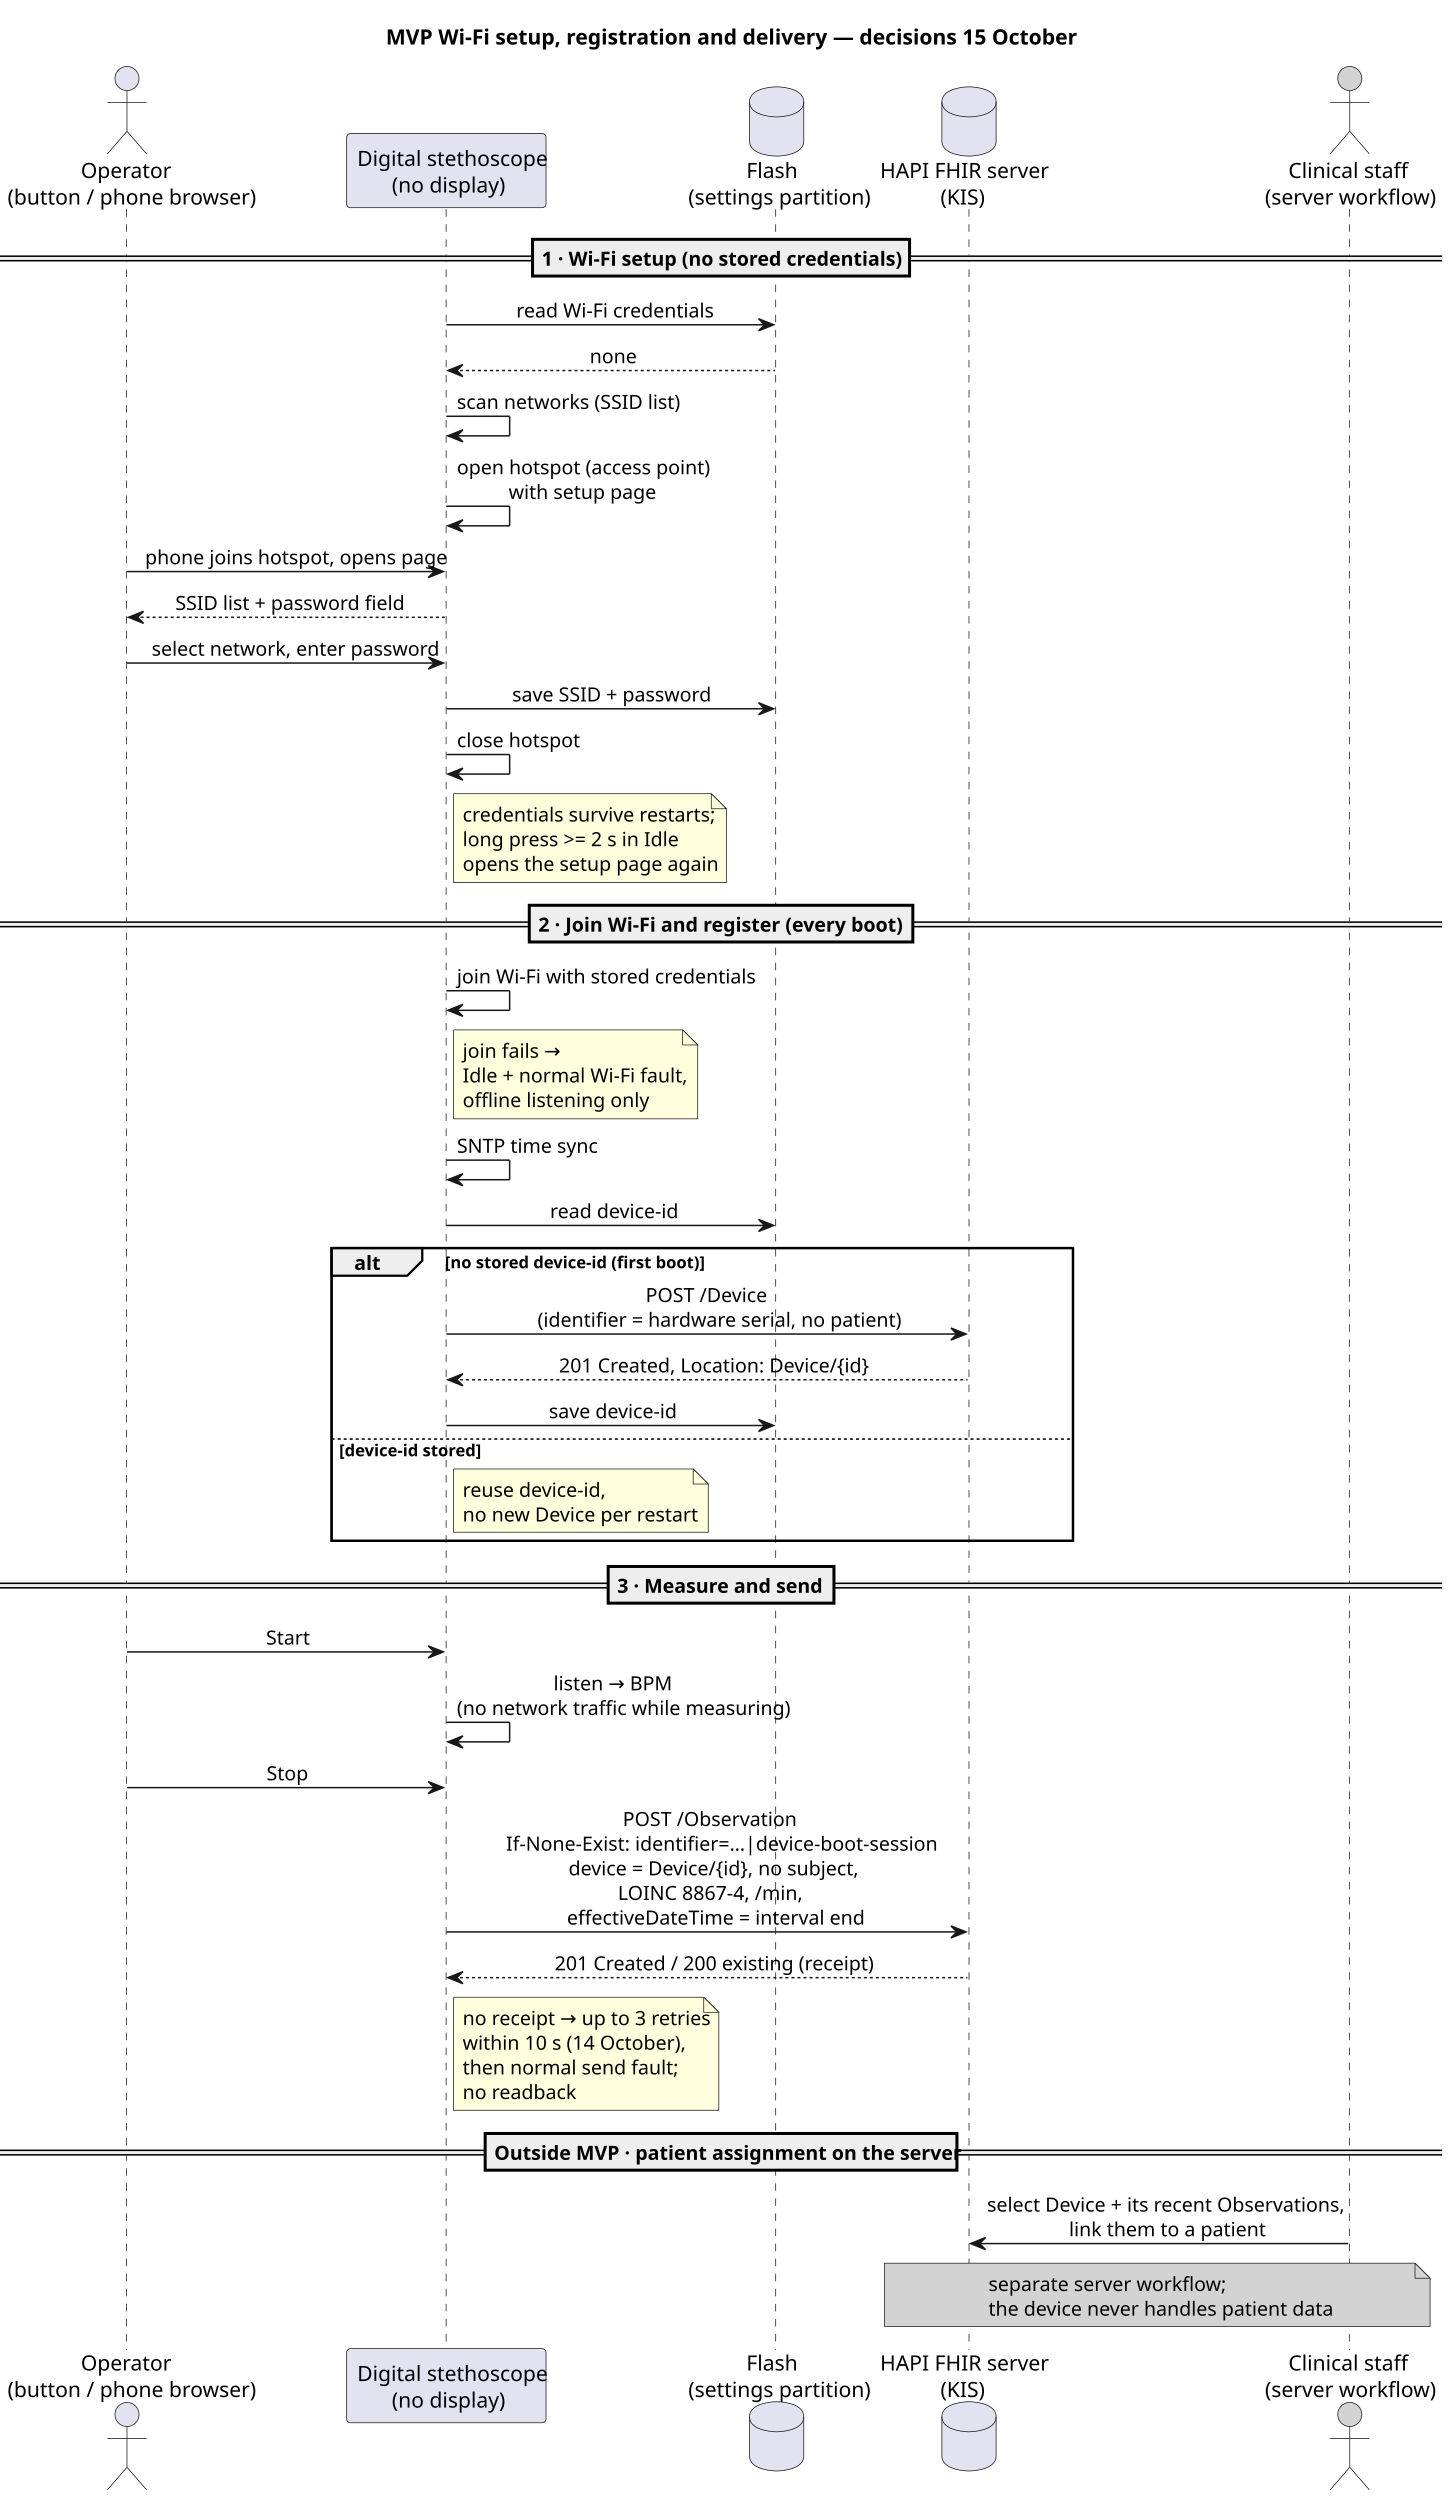
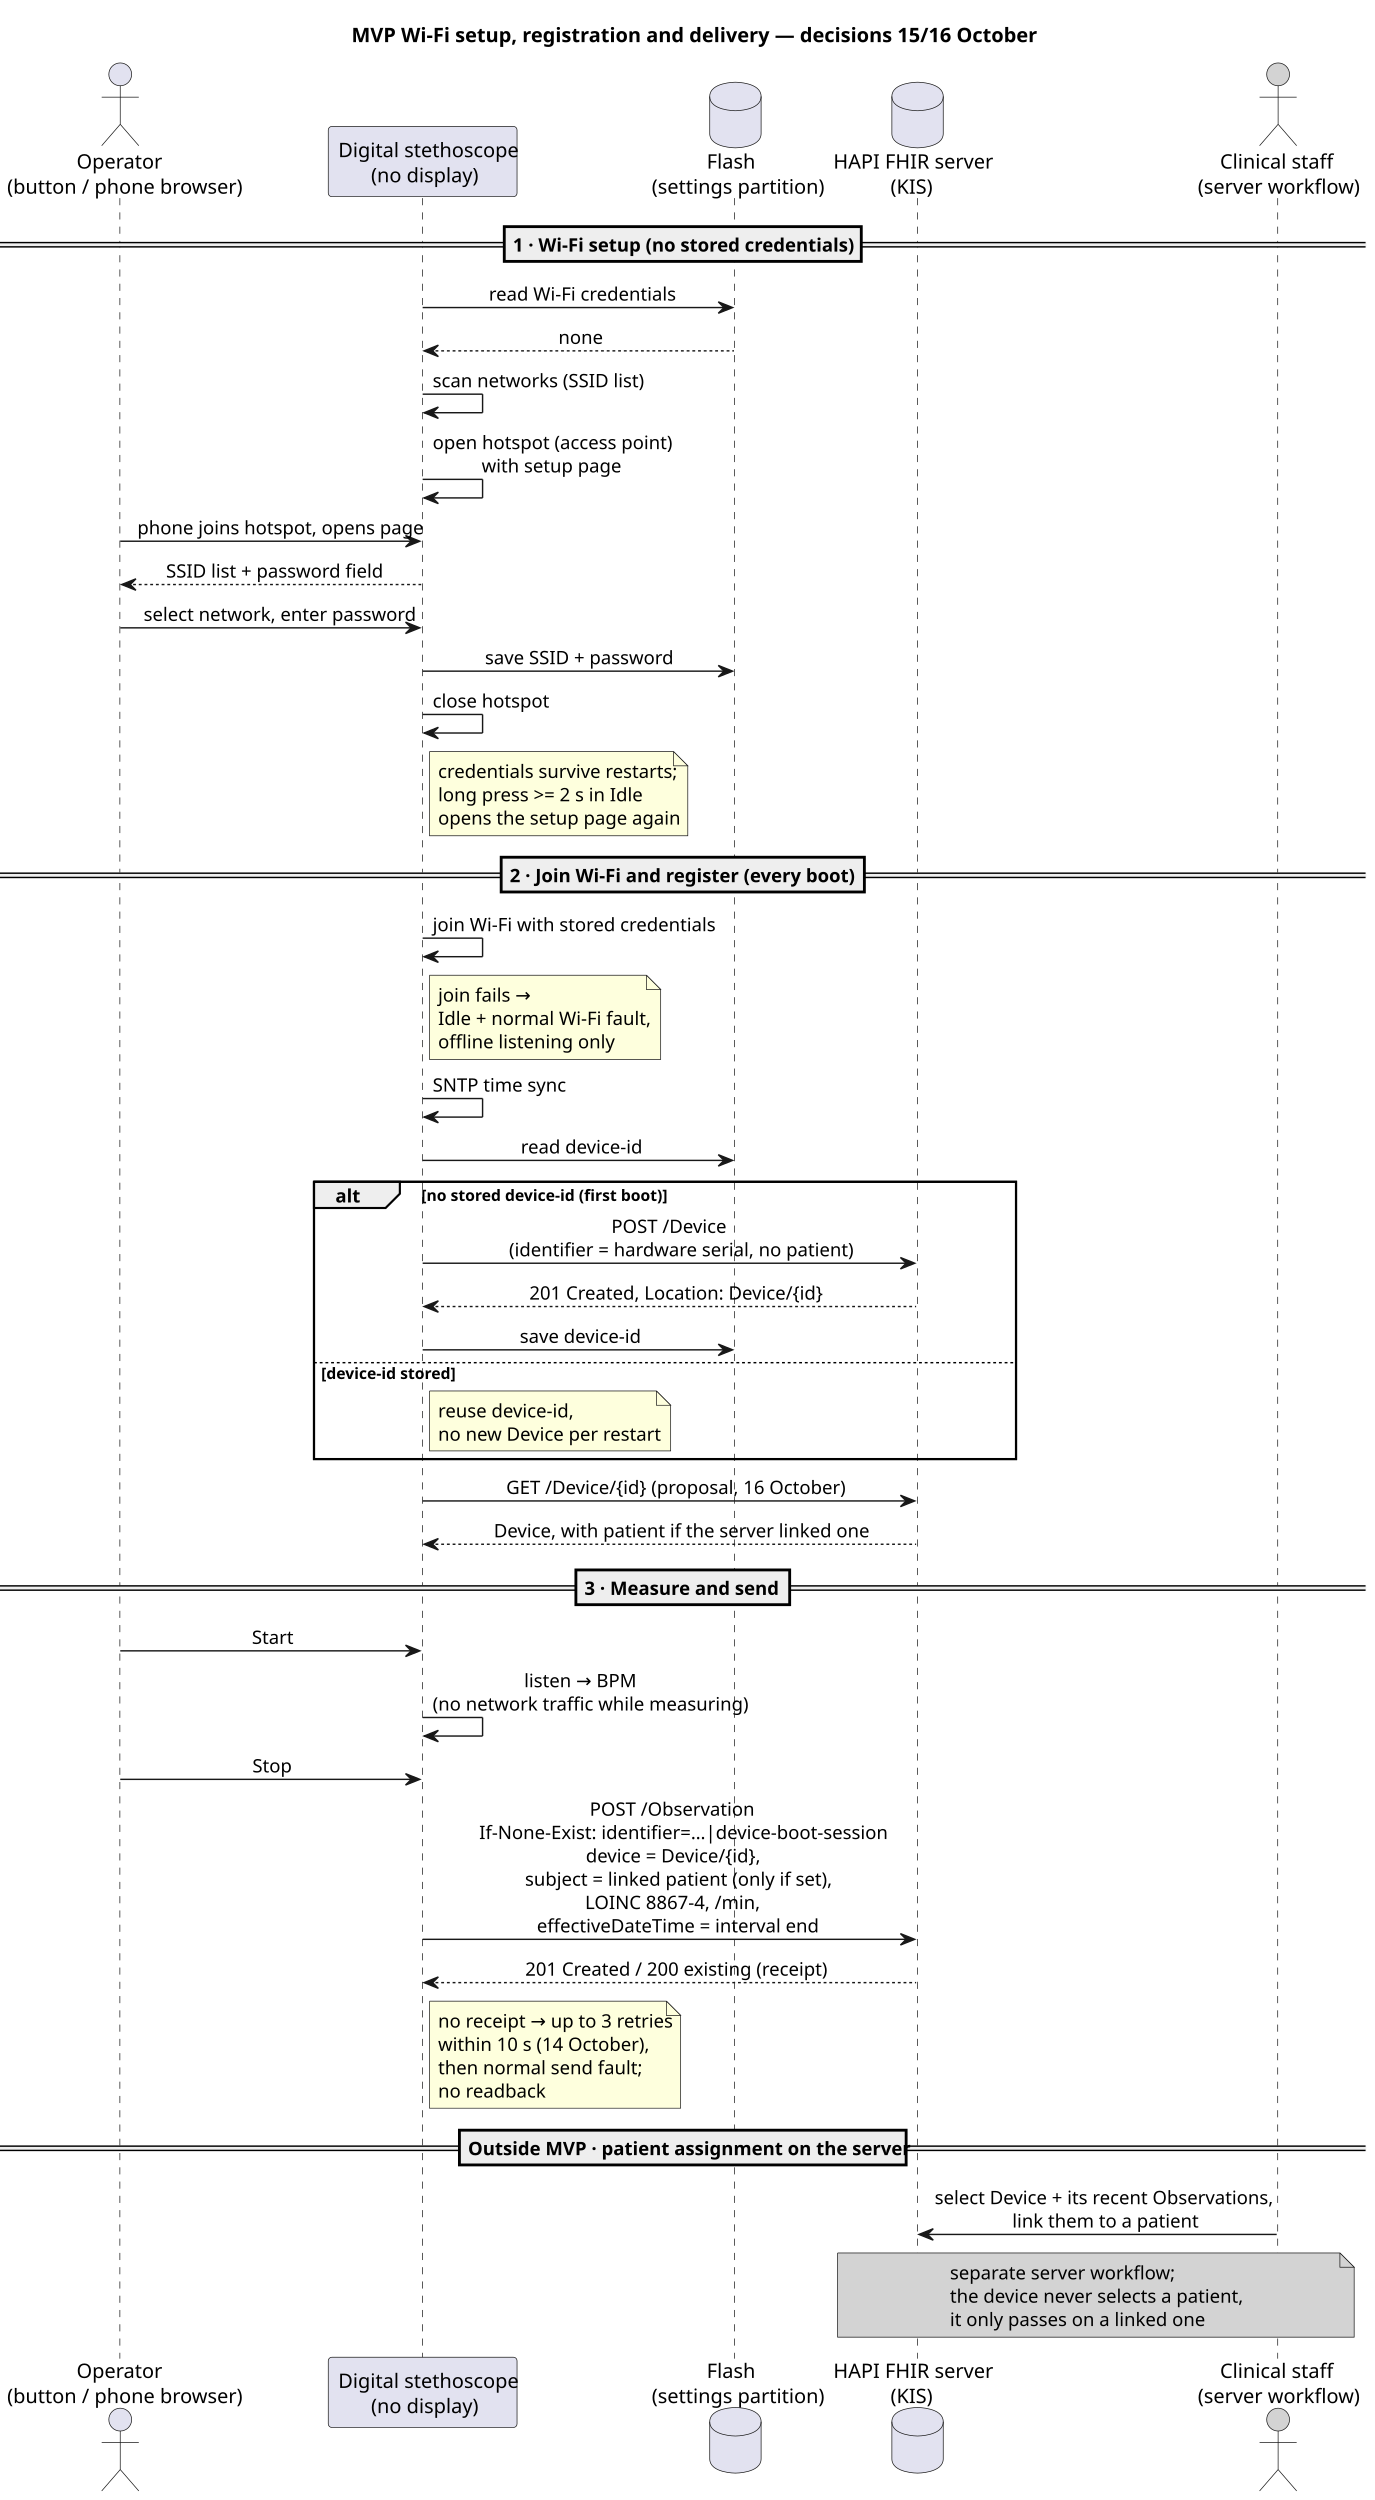
- <svg xmlns="http://www.w3.org/2000/svg" contentStyleType="text/css" data-diagram-type="SEQUENCE" height="1659px" preserveAspectRatio="none" style="width:963px;height:1659px;background:#FFFFFF;" version="1.1" viewBox="0 0 963 1659" width="963px" zoomAndPan="magnify">
+ <svg xmlns="http://www.w3.org/2000/svg" contentStyleType="text/css" data-diagram-type="SEQUENCE" height="1752px" preserveAspectRatio="none" style="width:963px;height:1752px;background:#FFFFFF;" version="1.1" viewBox="0 0 963 1752" width="963px" zoomAndPan="magnify">
  <defs />
  <g>
-     <text fill="#000000" font-family="sans-serif" font-size="14" font-weight="bold" lengthAdjust="spacing" textLength="443.871" x="256.058" y="29.533">MVP Wi-Fi setup, registration and delivery — decisions 15 October</text>
+     <text fill="#000000" font-family="sans-serif" font-size="14" font-weight="bold" lengthAdjust="spacing" textLength="463.333" x="246.327" y="29.533">MVP Wi-Fi setup, registration and delivery — decisions 15/16 October</text>
    <rect fill="none" height="194.297" style="stroke:#000000;stroke-width:1.5;" width="491.981" x="220.049" y="828.211" />
    <g class="participant-lifeline" data-entity-uid="part1" data-qualified-name="op" id="part1-lifeline">
      <g>
-         <rect fill="#000000" fill-opacity="0" height="1420.711" width="8" x="80.265" y="138.828" />
-         <line style="stroke:#181818;stroke-width:0.5;stroke-dasharray:5,5;" x1="84" x2="84" y1="138.828" y2="1559.539" />
+         <rect fill="#000000" fill-opacity="0" height="1514.117" width="8" x="80.265" y="138.828" />
+         <line style="stroke:#181818;stroke-width:0.5;stroke-dasharray:5,5;" x1="84" x2="84" y1="138.828" y2="1652.945" />
      </g>
    </g>
    <g class="participant-lifeline" data-entity-uid="part2" data-qualified-name="dev" id="part2-lifeline">
      <g>
-         <rect fill="#000000" fill-opacity="0" height="1420.711" width="8" x="292.194" y="138.828" />
-         <line style="stroke:#181818;stroke-width:0.5;stroke-dasharray:5,5;" x1="296.049" x2="296.049" y1="138.828" y2="1559.539" />
+         <rect fill="#000000" fill-opacity="0" height="1514.117" width="8" x="292.194" y="138.828" />
+         <line style="stroke:#181818;stroke-width:0.5;stroke-dasharray:5,5;" x1="296.049" x2="296.049" y1="138.828" y2="1652.945" />
      </g>
    </g>
    <g class="participant-lifeline" data-entity-uid="part3" data-qualified-name="flash" id="part3-lifeline">
      <g>
-         <rect fill="#000000" fill-opacity="0" height="1420.711" width="8" x="511.382" y="138.828" />
-         <line style="stroke:#181818;stroke-width:0.5;stroke-dasharray:5,5;" x1="514.748" x2="514.748" y1="138.828" y2="1559.539" />
+         <rect fill="#000000" fill-opacity="0" height="1514.117" width="8" x="511.382" y="138.828" />
+         <line style="stroke:#181818;stroke-width:0.5;stroke-dasharray:5,5;" x1="514.748" x2="514.748" y1="138.828" y2="1652.945" />
      </g>
    </g>
    <g class="participant-lifeline" data-entity-uid="part4" data-qualified-name="fhir" id="part4-lifeline">
      <g>
-         <rect fill="#000000" fill-opacity="0" height="1420.711" width="8" x="639.023" y="138.828" />
-         <line style="stroke:#181818;stroke-width:0.5;stroke-dasharray:5,5;" x1="643.016" x2="643.016" y1="138.828" y2="1559.539" />
+         <rect fill="#000000" fill-opacity="0" height="1514.117" width="8" x="639.023" y="138.828" />
+         <line style="stroke:#181818;stroke-width:0.5;stroke-dasharray:5,5;" x1="643.016" x2="643.016" y1="138.828" y2="1652.945" />
      </g>
    </g>
    <g class="participant-lifeline" data-entity-uid="part5" data-qualified-name="staff" id="part5-lifeline">
      <g>
-         <rect fill="#000000" fill-opacity="0" height="1420.711" width="8" x="891.704" y="138.828" />
-         <line style="stroke:#181818;stroke-width:0.5;stroke-dasharray:5,5;" x1="895.421" x2="895.421" y1="138.828" y2="1559.539" />
+         <rect fill="#000000" fill-opacity="0" height="1514.117" width="8" x="891.704" y="138.828" />
+         <line style="stroke:#181818;stroke-width:0.5;stroke-dasharray:5,5;" x1="895.421" x2="895.421" y1="138.828" y2="1652.945" />
      </g>
    </g>
    <g class="participant participant-head" data-entity-uid="part1" data-qualified-name="op" id="part1-head">
      <text fill="#000000" font-family="sans-serif" font-size="14" lengthAdjust="spacing" textLength="55.248" x="53.641" y="118.143">Operator</text>
      <text fill="#000000" font-family="sans-serif" font-size="14" lengthAdjust="spacing" textLength="152.53" x="5" y="135.752">(button / phone browser)</text>
      <ellipse cx="84.265" cy="52.109" fill="#E2E2F0" rx="8" ry="8" style="stroke:#181818;stroke-width:0.5;" />
      <path d="M84.265,60.109 L84.265,87.109 M71.265,68.109 L97.265,68.109 M84.265,87.109 L71.265,102.109 M84.265,87.109 L97.265,102.109" fill="none" style="stroke:#181818;stroke-width:0.5;" />
    </g>
    <g class="participant participant-tail" data-entity-uid="part1" data-qualified-name="op" id="part1-tail">
-       <text fill="#000000" font-family="sans-serif" font-size="14" lengthAdjust="spacing" textLength="55.248" x="53.641" y="1573.072">Operator</text>
-       <text fill="#000000" font-family="sans-serif" font-size="14" lengthAdjust="spacing" textLength="152.53" x="5" y="1590.682">(button / phone browser)</text>
-       <ellipse cx="84.265" cy="1602.258" fill="#E2E2F0" rx="8" ry="8" style="stroke:#181818;stroke-width:0.5;" />
-       <path d="M84.265,1610.258 L84.265,1637.258 M71.265,1618.258 L97.265,1618.258 M84.265,1637.258 L71.265,1652.258 M84.265,1637.258 L97.265,1652.258" fill="none" style="stroke:#181818;stroke-width:0.5;" />
+       <text fill="#000000" font-family="sans-serif" font-size="14" lengthAdjust="spacing" textLength="55.248" x="53.641" y="1666.478">Operator</text>
+       <text fill="#000000" font-family="sans-serif" font-size="14" lengthAdjust="spacing" textLength="152.53" x="5" y="1684.088">(button / phone browser)</text>
+       <ellipse cx="84.265" cy="1695.664" fill="#E2E2F0" rx="8" ry="8" style="stroke:#181818;stroke-width:0.5;" />
+       <path d="M84.265,1703.664 L84.265,1730.664 M71.265,1711.664 L97.265,1711.664 M84.265,1730.664 L71.265,1745.664 M84.265,1730.664 L97.265,1745.664" fill="none" style="stroke:#181818;stroke-width:0.5;" />
    </g>
    <g class="participant participant-head" data-entity-uid="part2" data-qualified-name="dev" id="part2-head">
      <rect fill="#E2E2F0" height="49.219" rx="2.5" ry="2.5" style="stroke:#181818;stroke-width:0.5;" width="132.289" x="230.049" y="88.609" />
      <text fill="#000000" font-family="sans-serif" font-size="14" lengthAdjust="spacing" textLength="118.289" x="237.049" y="110.143">Digital stethoscope</text>
      <text fill="#000000" font-family="sans-serif" font-size="14" lengthAdjust="spacing" textLength="72.365" x="260.011" y="127.752">(no display)</text>
    </g>
    <g class="participant participant-tail" data-entity-uid="part2" data-qualified-name="dev" id="part2-tail">
-       <rect fill="#E2E2F0" height="49.219" rx="2.5" ry="2.5" style="stroke:#181818;stroke-width:0.5;" width="132.289" x="230.049" y="1558.539" />
-       <text fill="#000000" font-family="sans-serif" font-size="14" lengthAdjust="spacing" textLength="118.289" x="237.049" y="1580.072">Digital stethoscope</text>
-       <text fill="#000000" font-family="sans-serif" font-size="14" lengthAdjust="spacing" textLength="72.365" x="260.011" y="1597.682">(no display)</text>
+       <rect fill="#E2E2F0" height="49.219" rx="2.5" ry="2.5" style="stroke:#181818;stroke-width:0.5;" width="132.289" x="230.049" y="1651.945" />
+       <text fill="#000000" font-family="sans-serif" font-size="14" lengthAdjust="spacing" textLength="118.289" x="237.049" y="1673.478">Digital stethoscope</text>
+       <text fill="#000000" font-family="sans-serif" font-size="14" lengthAdjust="spacing" textLength="72.365" x="260.011" y="1691.088">(no display)</text>
    </g>
    <g class="participant participant-head" data-entity-uid="part3" data-qualified-name="flash" id="part3-head">
      <text fill="#000000" font-family="sans-serif" font-size="14" lengthAdjust="spacing" textLength="34.234" x="495.265" y="118.143">Flash</text>
      <text fill="#000000" font-family="sans-serif" font-size="14" lengthAdjust="spacing" textLength="111.269" x="456.748" y="135.752">(settings partition)</text>
      <path d="M497.382,67.609 C497.382,57.609 515.382,57.609 515.382,57.609 C515.382,57.609 533.382,57.609 533.382,67.609 L533.382,93.609 C533.382,103.609 515.382,103.609 515.382,103.609 C515.382,103.609 497.382,103.609 497.382,93.609 L497.382,67.609" fill="#E2E2F0" style="stroke:#181818;stroke-width:0.5;" />
      <path d="M497.382,67.609 C497.382,77.609 515.382,77.609 515.382,77.609 C515.382,77.609 533.382,77.609 533.382,67.609" fill="none" style="stroke:#181818;stroke-width:0.5;" />
    </g>
    <g class="participant participant-tail" data-entity-uid="part3" data-qualified-name="flash" id="part3-tail">
-       <text fill="#000000" font-family="sans-serif" font-size="14" lengthAdjust="spacing" textLength="34.234" x="495.265" y="1573.072">Flash</text>
-       <text fill="#000000" font-family="sans-serif" font-size="14" lengthAdjust="spacing" textLength="111.269" x="456.748" y="1590.682">(settings partition)</text>
-       <path d="M497.382,1603.758 C497.382,1593.758 515.382,1593.758 515.382,1593.758 C515.382,1593.758 533.382,1593.758 533.382,1603.758 L533.382,1629.758 C533.382,1639.758 515.382,1639.758 515.382,1639.758 C515.382,1639.758 497.382,1639.758 497.382,1629.758 L497.382,1603.758" fill="#E2E2F0" style="stroke:#181818;stroke-width:0.5;" />
-       <path d="M497.382,1603.758 C497.382,1613.758 515.382,1613.758 515.382,1613.758 C515.382,1613.758 533.382,1613.758 533.382,1603.758" fill="none" style="stroke:#181818;stroke-width:0.5;" />
+       <text fill="#000000" font-family="sans-serif" font-size="14" lengthAdjust="spacing" textLength="34.234" x="495.265" y="1666.478">Flash</text>
+       <text fill="#000000" font-family="sans-serif" font-size="14" lengthAdjust="spacing" textLength="111.269" x="456.748" y="1684.088">(settings partition)</text>
+       <path d="M497.382,1697.164 C497.382,1687.164 515.382,1687.164 515.382,1687.164 C515.382,1687.164 533.382,1687.164 533.382,1697.164 L533.382,1723.164 C533.382,1733.164 515.382,1733.164 515.382,1733.164 C515.382,1733.164 497.382,1733.164 497.382,1723.164 L497.382,1697.164" fill="#E2E2F0" style="stroke:#181818;stroke-width:0.5;" />
+       <path d="M497.382,1697.164 C497.382,1707.164 515.382,1707.164 515.382,1707.164 C515.382,1707.164 533.382,1707.164 533.382,1697.164" fill="none" style="stroke:#181818;stroke-width:0.5;" />
    </g>
    <g class="participant participant-head" data-entity-uid="part4" data-qualified-name="fhir" id="part4-head">
      <text fill="#000000" font-family="sans-serif" font-size="14" lengthAdjust="spacing" textLength="112.014" x="584.016" y="118.143">HAPI FHIR server</text>
      <text fill="#000000" font-family="sans-serif" font-size="14" lengthAdjust="spacing" textLength="31.89" x="624.078" y="135.752">(KIS)</text>
      <path d="M625.023,67.609 C625.023,57.609 643.023,57.609 643.023,57.609 C643.023,57.609 661.023,57.609 661.023,67.609 L661.023,93.609 C661.023,103.609 643.023,103.609 643.023,103.609 C643.023,103.609 625.023,103.609 625.023,93.609 L625.023,67.609" fill="#E2E2F0" style="stroke:#181818;stroke-width:0.5;" />
      <path d="M625.023,67.609 C625.023,77.609 643.023,77.609 643.023,77.609 C643.023,77.609 661.023,77.609 661.023,67.609" fill="none" style="stroke:#181818;stroke-width:0.5;" />
    </g>
    <g class="participant participant-tail" data-entity-uid="part4" data-qualified-name="fhir" id="part4-tail">
-       <text fill="#000000" font-family="sans-serif" font-size="14" lengthAdjust="spacing" textLength="112.014" x="584.016" y="1573.072">HAPI FHIR server</text>
-       <text fill="#000000" font-family="sans-serif" font-size="14" lengthAdjust="spacing" textLength="31.89" x="624.078" y="1590.682">(KIS)</text>
-       <path d="M625.023,1603.758 C625.023,1593.758 643.023,1593.758 643.023,1593.758 C643.023,1593.758 661.023,1593.758 661.023,1603.758 L661.023,1629.758 C661.023,1639.758 643.023,1639.758 643.023,1639.758 C643.023,1639.758 625.023,1639.758 625.023,1629.758 L625.023,1603.758" fill="#E2E2F0" style="stroke:#181818;stroke-width:0.5;" />
-       <path d="M625.023,1603.758 C625.023,1613.758 643.023,1613.758 643.023,1613.758 C643.023,1613.758 661.023,1613.758 661.023,1603.758" fill="none" style="stroke:#181818;stroke-width:0.5;" />
+       <text fill="#000000" font-family="sans-serif" font-size="14" lengthAdjust="spacing" textLength="112.014" x="584.016" y="1666.478">HAPI FHIR server</text>
+       <text fill="#000000" font-family="sans-serif" font-size="14" lengthAdjust="spacing" textLength="31.89" x="624.078" y="1684.088">(KIS)</text>
+       <path d="M625.023,1697.164 C625.023,1687.164 643.023,1687.164 643.023,1687.164 C643.023,1687.164 661.023,1687.164 661.023,1697.164 L661.023,1723.164 C661.023,1733.164 643.023,1733.164 643.023,1733.164 C643.023,1733.164 625.023,1733.164 625.023,1723.164 L625.023,1697.164" fill="#E2E2F0" style="stroke:#181818;stroke-width:0.5;" />
+       <path d="M625.023,1697.164 C625.023,1707.164 643.023,1707.164 643.023,1707.164 C643.023,1707.164 661.023,1707.164 661.023,1697.164" fill="none" style="stroke:#181818;stroke-width:0.5;" />
    </g>
    <g class="participant participant-head" data-entity-uid="part5" data-qualified-name="staff" id="part5-head">
      <text fill="#000000" font-family="sans-serif" font-size="14" lengthAdjust="spacing" textLength="75.469" x="854.969" y="118.143">Clinical staff</text>
      <text fill="#000000" font-family="sans-serif" font-size="14" lengthAdjust="spacing" textLength="106.565" x="839.421" y="135.752">(server workflow)</text>
      <ellipse cx="895.704" cy="52.109" fill="#D3D3D3" rx="8" ry="8" style="stroke:#181818;stroke-width:0.5;" />
      <path d="M895.704,60.109 L895.704,87.109 M882.704,68.109 L908.704,68.109 M895.704,87.109 L882.704,102.109 M895.704,87.109 L908.704,102.109" fill="none" style="stroke:#181818;stroke-width:0.5;" />
    </g>
    <g class="participant participant-tail" data-entity-uid="part5" data-qualified-name="staff" id="part5-tail">
-       <text fill="#000000" font-family="sans-serif" font-size="14" lengthAdjust="spacing" textLength="75.469" x="854.969" y="1573.072">Clinical staff</text>
-       <text fill="#000000" font-family="sans-serif" font-size="14" lengthAdjust="spacing" textLength="106.565" x="839.421" y="1590.682">(server workflow)</text>
-       <ellipse cx="895.704" cy="1602.258" fill="#D3D3D3" rx="8" ry="8" style="stroke:#181818;stroke-width:0.5;" />
-       <path d="M895.704,1610.258 L895.704,1637.258 M882.704,1618.258 L908.704,1618.258 M895.704,1637.258 L882.704,1652.258 M895.704,1637.258 L908.704,1652.258" fill="none" style="stroke:#181818;stroke-width:0.5;" />
+       <text fill="#000000" font-family="sans-serif" font-size="14" lengthAdjust="spacing" textLength="75.469" x="854.969" y="1666.478">Clinical staff</text>
+       <text fill="#000000" font-family="sans-serif" font-size="14" lengthAdjust="spacing" textLength="106.565" x="839.421" y="1684.088">(server workflow)</text>
+       <ellipse cx="895.704" cy="1695.664" fill="#D3D3D3" rx="8" ry="8" style="stroke:#181818;stroke-width:0.5;" />
+       <path d="M895.704,1703.664 L895.704,1730.664 M882.704,1711.664 L908.704,1711.664 M895.704,1730.664 L882.704,1745.664 M895.704,1730.664 L908.704,1745.664" fill="none" style="stroke:#181818;stroke-width:0.5;" />
    </g>
    <rect fill="#EEEEEE" height="3" style="stroke:#EEEEEE;stroke-width:1;" width="956.986" x="0" y="170.004" />
    <line style="stroke:#000000;stroke-width:1;" x1="0" x2="956.986" y1="170.004" y2="170.004" />
    <line style="stroke:#000000;stroke-width:1;" x1="0" x2="956.986" y1="173.004" y2="173.004" />
    <rect fill="#EEEEEE" height="24.352" style="stroke:#000000;stroke-width:2;" width="250.19" x="353.398" y="158.828" />
    <text fill="#000000" font-family="sans-serif" font-size="13" font-weight="bold" lengthAdjust="spacing" textLength="232.578" x="359.398" y="176.323">1 · Wi-Fi setup (no stored credentials)</text>
    <g class="message" data-entity-1="part2" data-entity-2="part3" id="msg1">
      <polygon fill="#181818" points="503.382,211.531,513.382,215.531,503.382,219.531,507.382,215.531" style="stroke:#181818;stroke-width:1;" />
      <line style="stroke:#181818;stroke-width:1;" x1="296.194" x2="509.382" y1="215.531" y2="215.531" />
      <text fill="#000000" font-family="sans-serif" font-size="13" lengthAdjust="spacing" textLength="126.426" x="342.575" y="210.675">read Wi-Fi credentials</text>
    </g>
    <g class="message" data-entity-1="part3" data-entity-2="part2" id="msg2">
      <polygon fill="#181818" points="307.194,241.883,297.194,245.883,307.194,249.883,303.194,245.883" style="stroke:#181818;stroke-width:1;" />
      <line style="stroke:#181818;stroke-width:1;stroke-dasharray:2,2;" x1="301.194" x2="514.382" y1="245.883" y2="245.883" />
      <text fill="#000000" font-family="sans-serif" font-size="13" lengthAdjust="spacing" textLength="28.92" x="391.328" y="241.026">none</text>
    </g>
    <g class="message" data-entity-1="part2" data-entity-2="part2" id="msg3">
      <line style="stroke:#181818;stroke-width:1;" x1="296.194" x2="338.194" y1="276.234" y2="276.234" />
      <line style="stroke:#181818;stroke-width:1;" x1="338.194" x2="338.194" y1="276.234" y2="289.234" />
      <line style="stroke:#181818;stroke-width:1;" x1="297.194" x2="338.194" y1="289.234" y2="289.234" />
      <polygon fill="#181818" points="307.194,285.234,297.194,289.234,307.194,293.234,303.194,289.234" style="stroke:#181818;stroke-width:1;" />
      <text fill="#000000" font-family="sans-serif" font-size="13" lengthAdjust="spacing" textLength="145.203" x="303.194" y="271.378">scan networks (SSID list)</text>
    </g>
    <g class="message" data-entity-1="part2" data-entity-2="part2" id="msg4">
      <line style="stroke:#181818;stroke-width:1;" x1="296.194" x2="338.194" y1="335.938" y2="335.938" />
      <line style="stroke:#181818;stroke-width:1;" x1="338.194" x2="338.194" y1="335.938" y2="348.938" />
      <line style="stroke:#181818;stroke-width:1;" x1="297.194" x2="338.194" y1="348.938" y2="348.938" />
      <polygon fill="#181818" points="307.194,344.938,297.194,348.938,307.194,352.938,303.194,348.938" style="stroke:#181818;stroke-width:1;" />
      <text fill="#000000" font-family="sans-serif" font-size="13" lengthAdjust="spacing" textLength="159.707" x="303.194" y="314.729">open hotspot (access point)</text>
      <text fill="#000000" font-family="sans-serif" font-size="13" lengthAdjust="spacing" textLength="91.064" x="337.516" y="331.081">with setup page</text>
    </g>
    <g class="message" data-entity-1="part1" data-entity-2="part2" id="msg5">
      <polygon fill="#181818" points="284.194,375.289,294.194,379.289,284.194,383.289,288.194,379.289" style="stroke:#181818;stroke-width:1;" />
      <line style="stroke:#181818;stroke-width:1;" x1="84.265" x2="290.194" y1="379.289" y2="379.289" />
      <text fill="#000000" font-family="sans-serif" font-size="13" lengthAdjust="spacing" textLength="187.929" x="96.265" y="374.433">phone joins hotspot, opens page</text>
    </g>
    <g class="message" data-entity-1="part2" data-entity-2="part1" id="msg6">
      <polygon fill="#181818" points="95.265,405.641,85.265,409.641,95.265,413.641,91.265,409.641" style="stroke:#181818;stroke-width:1;" />
      <line style="stroke:#181818;stroke-width:1;stroke-dasharray:2,2;" x1="89.265" x2="295.194" y1="409.641" y2="409.641" />
      <text fill="#000000" font-family="sans-serif" font-size="13" lengthAdjust="spacing" textLength="147.754" x="116.352" y="404.784">SSID list + password field</text>
    </g>
    <g class="message" data-entity-1="part1" data-entity-2="part2" id="msg7">
      <polygon fill="#181818" points="284.194,435.992,294.194,439.992,284.194,443.992,288.194,439.992" style="stroke:#181818;stroke-width:1;" />
      <line style="stroke:#181818;stroke-width:1;" x1="84.265" x2="290.194" y1="439.992" y2="439.992" />
      <text fill="#000000" font-family="sans-serif" font-size="13" lengthAdjust="spacing" textLength="179.194" x="100.632" y="435.136">select network, enter password</text>
    </g>
    <g class="message" data-entity-1="part2" data-entity-2="part3" id="msg8">
      <polygon fill="#181818" points="503.382,466.344,513.382,470.344,503.382,474.344,507.382,470.344" style="stroke:#181818;stroke-width:1;" />
      <line style="stroke:#181818;stroke-width:1;" x1="296.194" x2="509.382" y1="470.344" y2="470.344" />
      <text fill="#000000" font-family="sans-serif" font-size="13" lengthAdjust="spacing" textLength="131.866" x="339.855" y="465.487">save SSID + password</text>
    </g>
    <g class="message" data-entity-1="part2" data-entity-2="part2" id="msg9">
      <line style="stroke:#181818;stroke-width:1;" x1="296.194" x2="338.194" y1="500.695" y2="500.695" />
      <line style="stroke:#181818;stroke-width:1;" x1="338.194" x2="338.194" y1="500.695" y2="513.695" />
      <line style="stroke:#181818;stroke-width:1;" x1="297.194" x2="338.194" y1="513.695" y2="513.695" />
      <polygon fill="#181818" points="307.194,509.695,297.194,513.695,307.194,517.695,303.194,513.695" style="stroke:#181818;stroke-width:1;" />
      <text fill="#000000" font-family="sans-serif" font-size="13" lengthAdjust="spacing" textLength="76.603" x="303.194" y="495.839">close hotspot</text>
    </g>
    <path d="M301,526.695 L301,585.695 L482,585.695 L482,536.695 L472,526.695 L301,526.695" fill="#FEFFDD" style="stroke:#181818;stroke-width:0.5;" />
    <path d="M472,526.695 L472,536.695 L482,536.695 L472,526.695" fill="#FEFFDD" style="stroke:#181818;stroke-width:0.5;" />
    <text fill="#000000" font-family="sans-serif" font-size="13" lengthAdjust="spacing" textLength="158.222" x="307" y="545.19">credentials survive restarts;</text>
    <text fill="#000000" font-family="sans-serif" font-size="13" lengthAdjust="spacing" textLength="138.03" x="307" y="561.542">long press &gt;= 2 s in Idle</text>
    <text fill="#000000" font-family="sans-serif" font-size="13" lengthAdjust="spacing" textLength="160.469" x="307" y="577.894">opens the setup page again</text>
    <rect fill="#EEEEEE" height="3" style="stroke:#EEEEEE;stroke-width:1;" width="956.986" x="0" y="611.926" />
    <line style="stroke:#000000;stroke-width:1;" x1="0" x2="956.986" y1="611.926" y2="611.926" />
    <line style="stroke:#000000;stroke-width:1;" x1="0" x2="956.986" y1="614.926" y2="614.926" />
    <rect fill="#EEEEEE" height="24.352" style="stroke:#000000;stroke-width:2;" width="254.532" x="351.227" y="600.75" />
    <text fill="#000000" font-family="sans-serif" font-size="13" font-weight="bold" lengthAdjust="spacing" textLength="236.92" x="357.227" y="618.245">2 · Join Wi-Fi and register (every boot)</text>
    <g class="message" data-entity-1="part2" data-entity-2="part2" id="msg10">
      <line style="stroke:#181818;stroke-width:1;" x1="296.194" x2="338.194" y1="657.453" y2="657.453" />
      <line style="stroke:#181818;stroke-width:1;" x1="338.194" x2="338.194" y1="657.453" y2="670.453" />
      <line style="stroke:#181818;stroke-width:1;" x1="297.194" x2="338.194" y1="670.453" y2="670.453" />
      <polygon fill="#181818" points="307.194,666.453,297.194,670.453,307.194,674.453,303.194,670.453" style="stroke:#181818;stroke-width:1;" />
      <text fill="#000000" font-family="sans-serif" font-size="13" lengthAdjust="spacing" textLength="187.116" x="303.194" y="652.597">join Wi-Fi with stored credentials</text>
    </g>
    <path d="M301,683.453 L301,742.453 L463,742.453 L463,693.453 L453,683.453 L301,683.453" fill="#FEFFDD" style="stroke:#181818;stroke-width:0.5;" />
    <path d="M453,683.453 L453,693.453 L463,693.453 L453,683.453" fill="#FEFFDD" style="stroke:#181818;stroke-width:0.5;" />
    <text fill="#000000" font-family="sans-serif" font-size="13" lengthAdjust="spacing" textLength="61.794" x="307" y="701.948">join fails →</text>
    <text fill="#000000" font-family="sans-serif" font-size="13" lengthAdjust="spacing" textLength="141.235" x="307" y="718.3">Idle + normal Wi-Fi fault,</text>
    <text fill="#000000" font-family="sans-serif" font-size="13" lengthAdjust="spacing" textLength="113.458" x="307" y="734.651">offline listening only</text>
    <g class="message" data-entity-1="part2" data-entity-2="part2" id="msg11">
      <line style="stroke:#181818;stroke-width:1;" x1="296.194" x2="338.194" y1="769.859" y2="769.859" />
      <line style="stroke:#181818;stroke-width:1;" x1="338.194" x2="338.194" y1="769.859" y2="782.859" />
      <line style="stroke:#181818;stroke-width:1;" x1="297.194" x2="338.194" y1="782.859" y2="782.859" />
      <polygon fill="#181818" points="307.194,778.859,297.194,782.859,307.194,786.859,303.194,782.859" style="stroke:#181818;stroke-width:1;" />
      <text fill="#000000" font-family="sans-serif" font-size="13" lengthAdjust="spacing" textLength="93.184" x="303.194" y="765.003">SNTP time sync</text>
    </g>
    <g class="message" data-entity-1="part2" data-entity-2="part3" id="msg12">
      <polygon fill="#181818" points="503.382,809.211,513.382,813.211,503.382,817.211,507.382,813.211" style="stroke:#181818;stroke-width:1;" />
      <line style="stroke:#181818;stroke-width:1;" x1="296.194" x2="509.382" y1="813.211" y2="813.211" />
      <text fill="#000000" font-family="sans-serif" font-size="13" lengthAdjust="spacing" textLength="81.656" x="364.96" y="808.355">read device-id</text>
    </g>
    <path d="M220.049,828.211 L280.22,828.211 L280.22,836.562 L270.22,846.562 L220.049,846.562 L220.049,828.211" fill="#EEEEEE" style="stroke:#000000;stroke-width:1.5;" />
    <rect fill="none" height="194.297" style="stroke:#000000;stroke-width:1.5;" width="491.981" x="220.049" y="828.211" />
    <text fill="#000000" font-family="sans-serif" font-size="13" font-weight="bold" lengthAdjust="spacing" textLength="15.171" x="235.049" y="842.706">alt</text>
    <text fill="#000000" font-family="sans-serif" font-size="11" font-weight="bold" lengthAdjust="spacing" textLength="166.219" x="295.22" y="841.63">[no stored device-id (first boot)]</text>
    <g class="message" data-entity-1="part2" data-entity-2="part4" id="msg13">
      <polygon fill="#181818" points="631.023,881.266,641.023,885.266,631.023,889.266,635.023,885.266" style="stroke:#181818;stroke-width:1;" />
      <line style="stroke:#181818;stroke-width:1;" x1="296.194" x2="637.023" y1="885.266" y2="885.266" />
      <text fill="#000000" font-family="sans-serif" font-size="13" lengthAdjust="spacing" textLength="82.355" x="428.431" y="864.058">POST /Device</text>
      <text fill="#000000" font-family="sans-serif" font-size="13" lengthAdjust="spacing" textLength="225.811" x="356.703" y="880.409">(identifier = hardware serial, no patient)</text>
    </g>
    <g class="message" data-entity-1="part4" data-entity-2="part2" id="msg14">
      <polygon fill="#181818" points="307.194,911.617,297.194,915.617,307.194,919.617,303.194,915.617" style="stroke:#181818;stroke-width:1;" />
      <line style="stroke:#181818;stroke-width:1;stroke-dasharray:2,2;" x1="301.194" x2="642.023" y1="915.617" y2="915.617" />
      <text fill="#000000" font-family="sans-serif" font-size="13" lengthAdjust="spacing" textLength="197.298" x="370.959" y="910.761">201 Created, Location: Device/{id}</text>
    </g>
    <g class="message" data-entity-1="part2" data-entity-2="part3" id="msg15">
      <polygon fill="#181818" points="503.382,941.969,513.382,945.969,503.382,949.969,507.382,945.969" style="stroke:#181818;stroke-width:1;" />
      <line style="stroke:#181818;stroke-width:1;" x1="296.194" x2="509.382" y1="945.969" y2="945.969" />
      <text fill="#000000" font-family="sans-serif" font-size="13" lengthAdjust="spacing" textLength="83.097" x="364.239" y="941.112">save device-id</text>
    </g>
    <line style="stroke:#000000;stroke-width:1;stroke-dasharray:2,2;" x1="220.049" x2="712.03" y1="954.969" y2="954.969" />
    <text fill="#000000" font-family="sans-serif" font-size="11" font-weight="bold" lengthAdjust="spacing" textLength="91.685" x="225.049" y="966.388">[device-id stored]</text>
    <path d="M301,974.805 L301,1016.805 L470,1016.805 L470,984.805 L460,974.805 L301,974.805" fill="#FEFFDD" style="stroke:#181818;stroke-width:0.5;" />
    <path d="M460,974.805 L460,984.805 L470,984.805 L460,974.805" fill="#FEFFDD" style="stroke:#181818;stroke-width:0.5;" />
    <text fill="#000000" font-family="sans-serif" font-size="13" lengthAdjust="spacing" textLength="91.768" x="307" y="993.3">reuse device-id,</text>
    <text fill="#000000" font-family="sans-serif" font-size="13" lengthAdjust="spacing" textLength="148.123" x="307" y="1009.651">no new Device per restart</text>
-     <rect fill="#EEEEEE" height="3" style="stroke:#EEEEEE;stroke-width:1;" width="956.986" x="0" y="1050.684" />
-     <line style="stroke:#000000;stroke-width:1;" x1="0" x2="956.986" y1="1050.684" y2="1050.684" />
-     <line style="stroke:#000000;stroke-width:1;" x1="0" x2="956.986" y1="1053.684" y2="1053.684" />
-     <rect fill="#EEEEEE" height="24.352" style="stroke:#000000;stroke-width:2;" width="149.821" x="403.583" y="1039.508" />
-     <text fill="#000000" font-family="sans-serif" font-size="13" font-weight="bold" lengthAdjust="spacing" textLength="132.209" x="409.583" y="1057.003">3 · Measure and send</text>
-     <g class="message" data-entity-1="part1" data-entity-2="part2" id="msg16">
-       <polygon fill="#181818" points="284.194,1092.211,294.194,1096.211,284.194,1100.211,288.194,1096.211" style="stroke:#181818;stroke-width:1;" />
-       <line style="stroke:#181818;stroke-width:1;" x1="84.265" x2="290.194" y1="1096.211" y2="1096.211" />
-       <text fill="#000000" font-family="sans-serif" font-size="13" lengthAdjust="spacing" textLength="27.454" x="176.503" y="1091.354">Start</text>
-     </g>
-     <g class="message" data-entity-1="part2" data-entity-2="part2" id="msg17">
-       <line style="stroke:#181818;stroke-width:1;" x1="296.194" x2="338.194" y1="1142.914" y2="1142.914" />
-       <line style="stroke:#181818;stroke-width:1;" x1="338.194" x2="338.194" y1="1142.914" y2="1155.914" />
-       <line style="stroke:#181818;stroke-width:1;" x1="297.194" x2="338.194" y1="1155.914" y2="1155.914" />
-       <polygon fill="#181818" points="307.194,1151.914,297.194,1155.914,307.194,1159.914,303.194,1155.914" style="stroke:#181818;stroke-width:1;" />
-       <text fill="#000000" font-family="sans-serif" font-size="13" lengthAdjust="spacing" textLength="76.959" x="367.308" y="1121.706">listen → BPM</text>
-       <text fill="#000000" font-family="sans-serif" font-size="13" lengthAdjust="spacing" textLength="205.188" x="303.194" y="1138.058">(no network traffic while measuring)</text>
-     </g>
+     <g class="message" data-entity-1="part2" data-entity-2="part4" id="msg16">
+       <polygon fill="#181818" points="631.023,1047.859,641.023,1051.859,631.023,1055.859,635.023,1051.859" style="stroke:#181818;stroke-width:1;" />
+       <line style="stroke:#181818;stroke-width:1;" x1="296.194" x2="637.023" y1="1051.859" y2="1051.859" />
+       <text fill="#000000" font-family="sans-serif" font-size="13" lengthAdjust="spacing" textLength="229.773" x="354.722" y="1047.003">GET /Device/{id} (proposal, 16 October)</text>
+     </g>
+     <g class="message" data-entity-1="part4" data-entity-2="part2" id="msg17">
+       <polygon fill="#181818" points="307.194,1078.211,297.194,1082.211,307.194,1086.211,303.194,1082.211" style="stroke:#181818;stroke-width:1;" />
+       <line style="stroke:#181818;stroke-width:1;stroke-dasharray:2,2;" x1="301.194" x2="642.023" y1="1082.211" y2="1082.211" />
+       <text fill="#000000" font-family="sans-serif" font-size="13" lengthAdjust="spacing" textLength="247.127" x="346.045" y="1077.354">Device, with patient if the server linked one</text>
+     </g>
+     <rect fill="#EEEEEE" height="3" style="stroke:#EEEEEE;stroke-width:1;" width="956.986" x="0" y="1111.387" />
+     <line style="stroke:#000000;stroke-width:1;" x1="0" x2="956.986" y1="1111.387" y2="1111.387" />
+     <line style="stroke:#000000;stroke-width:1;" x1="0" x2="956.986" y1="1114.387" y2="1114.387" />
+     <rect fill="#EEEEEE" height="24.352" style="stroke:#000000;stroke-width:2;" width="149.821" x="403.583" y="1100.211" />
+     <text fill="#000000" font-family="sans-serif" font-size="13" font-weight="bold" lengthAdjust="spacing" textLength="132.209" x="409.583" y="1117.706">3 · Measure and send</text>
    <g class="message" data-entity-1="part1" data-entity-2="part2" id="msg18">
-       <polygon fill="#181818" points="284.194,1182.266,294.194,1186.266,284.194,1190.266,288.194,1186.266" style="stroke:#181818;stroke-width:1;" />
-       <line style="stroke:#181818;stroke-width:1;" x1="84.265" x2="290.194" y1="1186.266" y2="1186.266" />
-       <text fill="#000000" font-family="sans-serif" font-size="13" lengthAdjust="spacing" textLength="26.743" x="176.858" y="1181.409">Stop</text>
-     </g>
-     <g class="message" data-entity-1="part2" data-entity-2="part4" id="msg19">
-       <polygon fill="#181818" points="631.023,1278.023,641.023,1282.023,631.023,1286.023,635.023,1282.023" style="stroke:#181818;stroke-width:1;" />
-       <line style="stroke:#181818;stroke-width:1;" x1="296.194" x2="637.023" y1="1282.023" y2="1282.023" />
-       <text fill="#000000" font-family="sans-serif" font-size="13" lengthAdjust="spacing" textLength="112.709" x="413.254" y="1211.761">POST /Observation</text>
-       <text fill="#000000" font-family="sans-serif" font-size="13" lengthAdjust="spacing" textLength="267.604" x="335.806" y="1228.112">If-None-Exist: identifier=…|device-boot-session</text>
-       <text fill="#000000" font-family="sans-serif" font-size="13" lengthAdjust="spacing" textLength="184.641" x="377.288" y="1244.464">device = Device/{id}, no subject,</text>
-       <text fill="#000000" font-family="sans-serif" font-size="13" lengthAdjust="spacing" textLength="119.215" x="410.001" y="1260.815">LOINC 8867-4, /min,</text>
-       <text fill="#000000" font-family="sans-serif" font-size="13" lengthAdjust="spacing" textLength="186.786" x="376.215" y="1277.167">effectiveDateTime = interval end</text>
-     </g>
-     <g class="message" data-entity-1="part4" data-entity-2="part2" id="msg20">
-       <polygon fill="#181818" points="307.194,1308.375,297.194,1312.375,307.194,1316.375,303.194,1312.375" style="stroke:#181818;stroke-width:1;" />
-       <line style="stroke:#181818;stroke-width:1;stroke-dasharray:2,2;" x1="301.194" x2="642.023" y1="1312.375" y2="1312.375" />
-       <text fill="#000000" font-family="sans-serif" font-size="13" lengthAdjust="spacing" textLength="203.055" x="368.081" y="1307.519">201 Created / 200 existing (receipt)</text>
-     </g>
-     <path d="M301,1325.375 L301,1400.375 L477,1400.375 L477,1335.375 L467,1325.375 L301,1325.375" fill="#FEFFDD" style="stroke:#181818;stroke-width:0.5;" />
-     <path d="M467,1325.375 L467,1335.375 L477,1335.375 L467,1325.375" fill="#FEFFDD" style="stroke:#181818;stroke-width:0.5;" />
-     <text fill="#000000" font-family="sans-serif" font-size="13" lengthAdjust="spacing" textLength="155.016" x="307" y="1343.87">no receipt → up to 3 retries</text>
-     <text fill="#000000" font-family="sans-serif" font-size="13" lengthAdjust="spacing" textLength="141.616" x="307" y="1360.222">within 10 s (14 October),</text>
-     <text fill="#000000" font-family="sans-serif" font-size="13" lengthAdjust="spacing" textLength="132.247" x="307" y="1376.573">then normal send fault;</text>
-     <text fill="#000000" font-family="sans-serif" font-size="13" lengthAdjust="spacing" textLength="71.551" x="307" y="1392.925">no readback</text>
-     <rect fill="#EEEEEE" height="3" style="stroke:#EEEEEE;stroke-width:1;" width="956.986" x="0" y="1426.957" />
-     <line style="stroke:#000000;stroke-width:1;" x1="0" x2="956.986" y1="1426.957" y2="1426.957" />
-     <line style="stroke:#000000;stroke-width:1;" x1="0" x2="956.986" y1="1429.957" y2="1429.957" />
-     <rect fill="#EEEEEE" height="24.352" style="stroke:#000000;stroke-width:2;" width="313.063" x="321.961" y="1415.781" />
-     <text fill="#000000" font-family="sans-serif" font-size="13" font-weight="bold" lengthAdjust="spacing" textLength="295.452" x="327.961" y="1433.276">Outside MVP · patient assignment on the server</text>
-     <g class="message" data-entity-1="part5" data-entity-2="part4" id="msg21">
-       <polygon fill="#181818" points="654.023,1484.836,644.023,1488.836,654.023,1492.836,650.023,1488.836" style="stroke:#181818;stroke-width:1;" />
-       <line style="stroke:#181818;stroke-width:1;" x1="648.023" x2="894.704" y1="1488.836" y2="1488.836" />
-       <text fill="#000000" font-family="sans-serif" font-size="13" lengthAdjust="spacing" textLength="228.681" x="655.023" y="1467.628">select Device + its recent Observations,</text>
-       <text fill="#000000" font-family="sans-serif" font-size="13" lengthAdjust="spacing" textLength="119.958" x="709.384" y="1483.979">link them to a patient</text>
-     </g>
-     <path d="M587,1501.836 L587,1543.836 L949,1543.836 L949,1511.836 L939,1501.836 L587,1501.836" fill="#D3D3D3" style="stroke:#181818;stroke-width:0.5;" />
-     <path d="M939,1501.836 L939,1511.836 L949,1511.836 L939,1501.836" fill="#D3D3D3" style="stroke:#181818;stroke-width:0.5;" />
-     <text fill="#000000" font-family="sans-serif" font-size="13" lengthAdjust="spacing" textLength="148.11" x="655.935" y="1520.331">separate server workflow;</text>
-     <text fill="#000000" font-family="sans-serif" font-size="13" lengthAdjust="spacing" textLength="216.1" x="655.935" y="1536.683">the device never handles patient data</text>
+       <polygon fill="#181818" points="284.194,1152.914,294.194,1156.914,284.194,1160.914,288.194,1156.914" style="stroke:#181818;stroke-width:1;" />
+       <line style="stroke:#181818;stroke-width:1;" x1="84.265" x2="290.194" y1="1156.914" y2="1156.914" />
+       <text fill="#000000" font-family="sans-serif" font-size="13" lengthAdjust="spacing" textLength="27.454" x="176.503" y="1152.058">Start</text>
+     </g>
+     <g class="message" data-entity-1="part2" data-entity-2="part2" id="msg19">
+       <line style="stroke:#181818;stroke-width:1;" x1="296.194" x2="338.194" y1="1203.617" y2="1203.617" />
+       <line style="stroke:#181818;stroke-width:1;" x1="338.194" x2="338.194" y1="1203.617" y2="1216.617" />
+       <line style="stroke:#181818;stroke-width:1;" x1="297.194" x2="338.194" y1="1216.617" y2="1216.617" />
+       <polygon fill="#181818" points="307.194,1212.617,297.194,1216.617,307.194,1220.617,303.194,1216.617" style="stroke:#181818;stroke-width:1;" />
+       <text fill="#000000" font-family="sans-serif" font-size="13" lengthAdjust="spacing" textLength="76.959" x="367.308" y="1182.409">listen → BPM</text>
+       <text fill="#000000" font-family="sans-serif" font-size="13" lengthAdjust="spacing" textLength="205.188" x="303.194" y="1198.761">(no network traffic while measuring)</text>
+     </g>
+     <g class="message" data-entity-1="part1" data-entity-2="part2" id="msg20">
+       <polygon fill="#181818" points="284.194,1242.969,294.194,1246.969,284.194,1250.969,288.194,1246.969" style="stroke:#181818;stroke-width:1;" />
+       <line style="stroke:#181818;stroke-width:1;" x1="84.265" x2="290.194" y1="1246.969" y2="1246.969" />
+       <text fill="#000000" font-family="sans-serif" font-size="13" lengthAdjust="spacing" textLength="26.743" x="176.858" y="1242.112">Stop</text>
+     </g>
+     <g class="message" data-entity-1="part2" data-entity-2="part4" id="msg21">
+       <polygon fill="#181818" points="631.023,1355.078,641.023,1359.078,631.023,1363.078,635.023,1359.078" style="stroke:#181818;stroke-width:1;" />
+       <line style="stroke:#181818;stroke-width:1;" x1="296.194" x2="637.023" y1="1359.078" y2="1359.078" />
+       <text fill="#000000" font-family="sans-serif" font-size="13" lengthAdjust="spacing" textLength="112.709" x="413.254" y="1272.464">POST /Observation</text>
+       <text fill="#000000" font-family="sans-serif" font-size="13" lengthAdjust="spacing" textLength="267.604" x="335.806" y="1288.815">If-None-Exist: identifier=…|device-boot-session</text>
+       <text fill="#000000" font-family="sans-serif" font-size="13" lengthAdjust="spacing" textLength="118.155" x="410.531" y="1305.167">device = Device/{id},</text>
+       <text fill="#000000" font-family="sans-serif" font-size="13" lengthAdjust="spacing" textLength="203.411" x="367.903" y="1321.519">subject = linked patient (only if set),</text>
+       <text fill="#000000" font-family="sans-serif" font-size="13" lengthAdjust="spacing" textLength="119.215" x="410.001" y="1337.87">LOINC 8867-4, /min,</text>
+       <text fill="#000000" font-family="sans-serif" font-size="13" lengthAdjust="spacing" textLength="186.786" x="376.215" y="1354.222">effectiveDateTime = interval end</text>
+     </g>
+     <g class="message" data-entity-1="part4" data-entity-2="part2" id="msg22">
+       <polygon fill="#181818" points="307.194,1385.43,297.194,1389.43,307.194,1393.43,303.194,1389.43" style="stroke:#181818;stroke-width:1;" />
+       <line style="stroke:#181818;stroke-width:1;stroke-dasharray:2,2;" x1="301.194" x2="642.023" y1="1389.43" y2="1389.43" />
+       <text fill="#000000" font-family="sans-serif" font-size="13" lengthAdjust="spacing" textLength="203.055" x="368.081" y="1384.573">201 Created / 200 existing (receipt)</text>
+     </g>
+     <path d="M301,1402.43 L301,1477.43 L477,1477.43 L477,1412.43 L467,1402.43 L301,1402.43" fill="#FEFFDD" style="stroke:#181818;stroke-width:0.5;" />
+     <path d="M467,1402.43 L467,1412.43 L477,1412.43 L467,1402.43" fill="#FEFFDD" style="stroke:#181818;stroke-width:0.5;" />
+     <text fill="#000000" font-family="sans-serif" font-size="13" lengthAdjust="spacing" textLength="155.016" x="307" y="1420.925">no receipt → up to 3 retries</text>
+     <text fill="#000000" font-family="sans-serif" font-size="13" lengthAdjust="spacing" textLength="141.616" x="307" y="1437.276">within 10 s (14 October),</text>
+     <text fill="#000000" font-family="sans-serif" font-size="13" lengthAdjust="spacing" textLength="132.247" x="307" y="1453.628">then normal send fault;</text>
+     <text fill="#000000" font-family="sans-serif" font-size="13" lengthAdjust="spacing" textLength="71.551" x="307" y="1469.979">no readback</text>
+     <rect fill="#EEEEEE" height="3" style="stroke:#EEEEEE;stroke-width:1;" width="956.986" x="0" y="1504.012" />
+     <line style="stroke:#000000;stroke-width:1;" x1="0" x2="956.986" y1="1504.012" y2="1504.012" />
+     <line style="stroke:#000000;stroke-width:1;" x1="0" x2="956.986" y1="1507.012" y2="1507.012" />
+     <rect fill="#EEEEEE" height="24.352" style="stroke:#000000;stroke-width:2;" width="313.063" x="321.961" y="1492.836" />
+     <text fill="#000000" font-family="sans-serif" font-size="13" font-weight="bold" lengthAdjust="spacing" textLength="295.452" x="327.961" y="1510.331">Outside MVP · patient assignment on the server</text>
+     <g class="message" data-entity-1="part5" data-entity-2="part4" id="msg23">
+       <polygon fill="#181818" points="654.023,1561.891,644.023,1565.891,654.023,1569.891,650.023,1565.891" style="stroke:#181818;stroke-width:1;" />
+       <line style="stroke:#181818;stroke-width:1;" x1="648.023" x2="894.704" y1="1565.891" y2="1565.891" />
+       <text fill="#000000" font-family="sans-serif" font-size="13" lengthAdjust="spacing" textLength="228.681" x="655.023" y="1544.683">select Device + its recent Observations,</text>
+       <text fill="#000000" font-family="sans-serif" font-size="13" lengthAdjust="spacing" textLength="119.958" x="709.384" y="1561.034">link them to a patient</text>
+     </g>
+     <path d="M587,1578.891 L587,1637.891 L949,1637.891 L949,1588.891 L939,1578.891 L587,1578.891" fill="#D3D3D3" style="stroke:#181818;stroke-width:0.5;" />
+     <path d="M939,1578.891 L939,1588.891 L949,1588.891 L939,1578.891" fill="#D3D3D3" style="stroke:#181818;stroke-width:0.5;" />
+     <text fill="#000000" font-family="sans-serif" font-size="13" lengthAdjust="spacing" textLength="148.11" x="665.704" y="1597.386">separate server workflow;</text>
+     <text fill="#000000" font-family="sans-serif" font-size="13" lengthAdjust="spacing" textLength="196.561" x="665.704" y="1613.737">the device never selects a patient,</text>
+     <text fill="#000000" font-family="sans-serif" font-size="13" lengthAdjust="spacing" textLength="170.555" x="665.704" y="1630.089">it only passes on a linked one</text>
  </g>
</svg>
